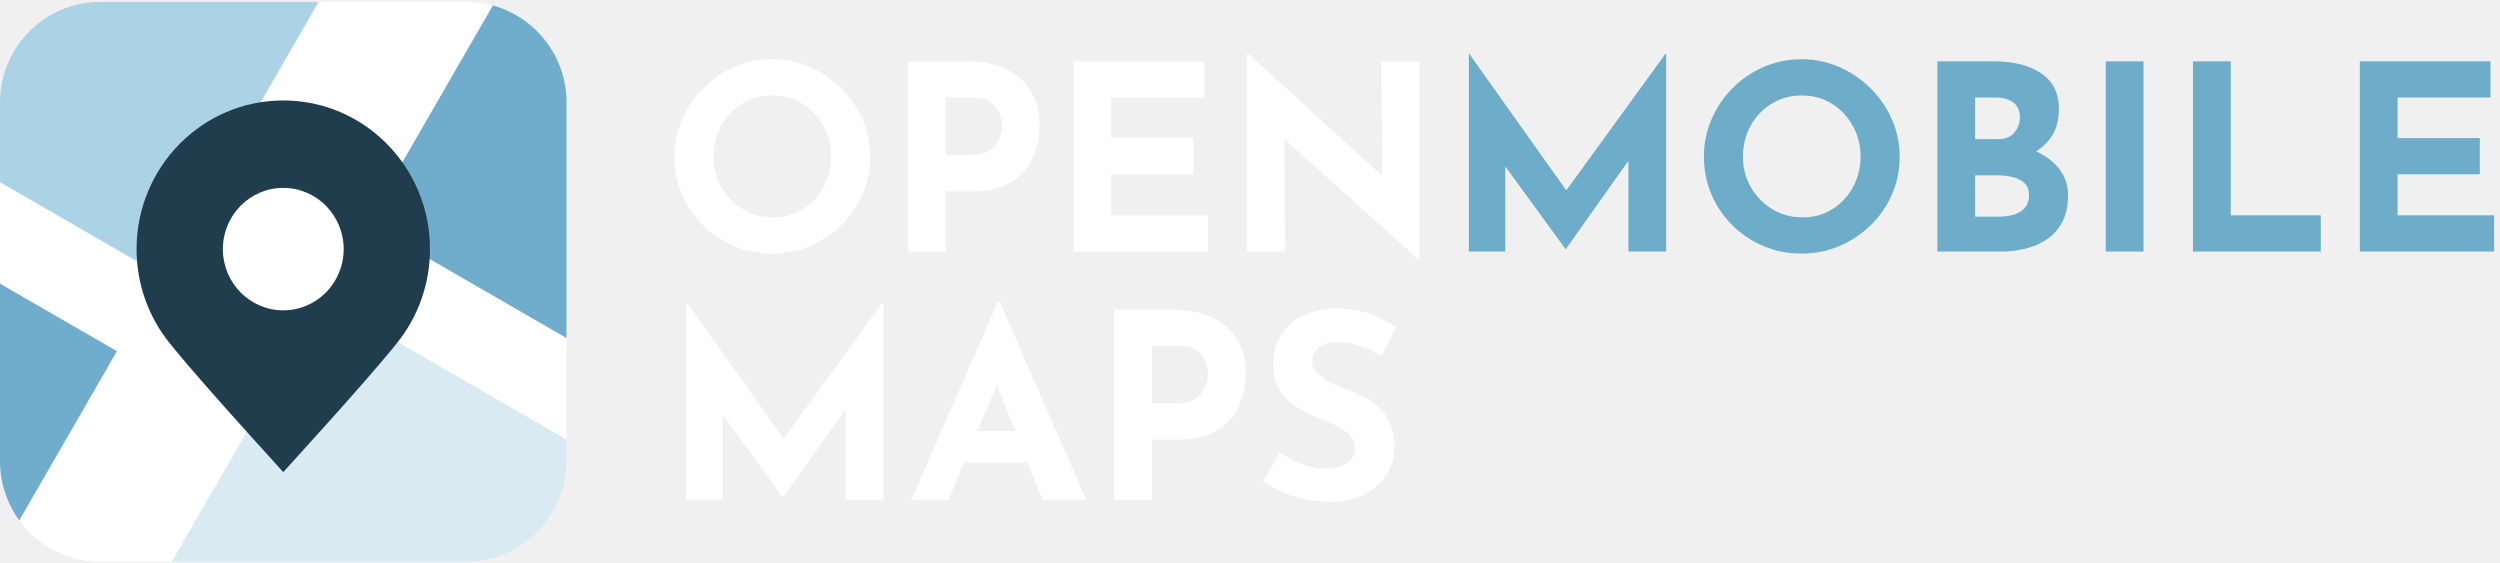
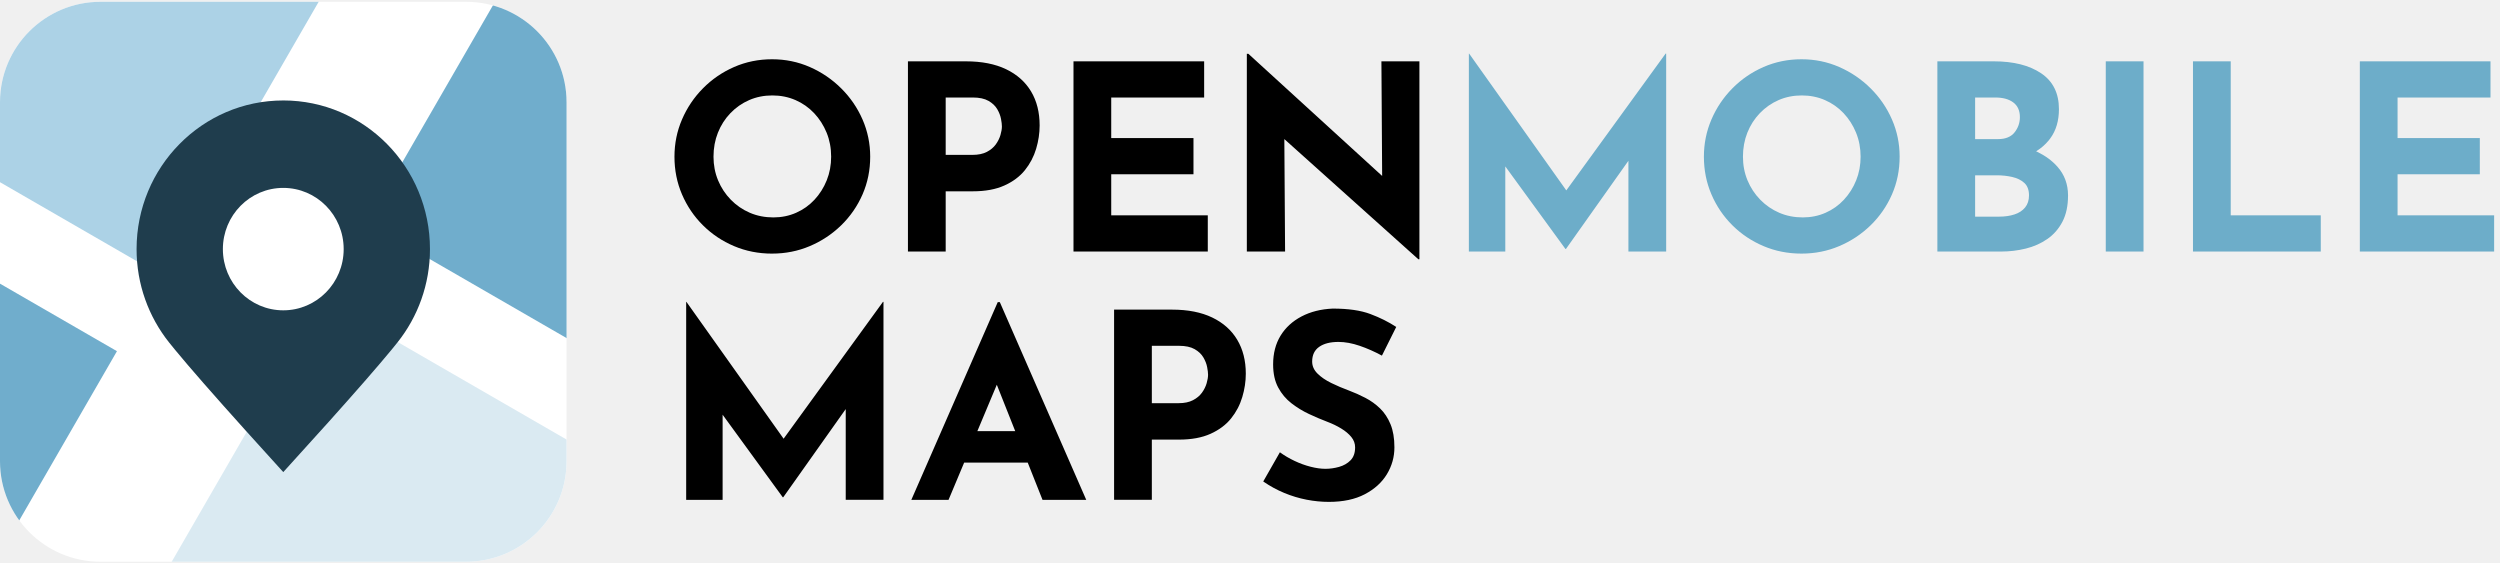
<svg xmlns="http://www.w3.org/2000/svg" xmlns:xlink="http://www.w3.org/1999/xlink" width="200" height="45" viewBox="0 0 200 45">
  <defs>
    <rect id="nb8998117a" width="45.324" height="44.795" x="0" y=".144" rx="8.041" />
  </defs>
  <g fill="none" fill-rule="evenodd">
    <g>
      <g>
        <g fill-rule="nonzero">
-           <path fill="#FFF" d="M7.809 16.002c1.069 0 2.075-.2 3.019-.6.944-.4 1.78-.954 2.51-1.664.728-.71 1.297-1.533 1.707-2.47.41-.938.614-1.944.614-3.019 0-1.047-.205-2.04-.614-2.977-.41-.937-.979-1.768-1.708-2.491-.729-.724-1.565-1.292-2.509-1.706-.944-.413-1.95-.62-3.02-.62-1.082 0-2.096.207-3.04.62-.944.414-1.773.982-2.488 1.706-.715.723-1.274 1.554-1.676 2.49C.2 6.21 0 7.202 0 8.25c0 1.075.201 2.081.604 3.018.402.938.961 1.761 1.676 2.471.715.71 1.544 1.265 2.488 1.664.944.4 1.958.6 3.04.6zm.104-2.895c-.68 0-1.309-.124-1.885-.372-.576-.248-1.083-.596-1.52-1.044-.437-.448-.777-.964-1.02-1.55-.243-.586-.365-1.217-.365-1.892 0-.69.118-1.33.354-1.923.236-.592.57-1.113 1-1.56.43-.449.93-.797 1.5-1.045.568-.248 1.186-.372 1.852-.372.667 0 1.285.124 1.854.372.569.248 1.065.596 1.489 1.044.423.448.756.969 1 1.561.242.593.363 1.234.363 1.923 0 .675-.118 1.306-.354 1.892-.236.586-.562 1.102-.978 1.55-.417.448-.906.796-1.468 1.044-.562.248-1.17.372-1.822.372zm13.785 2.73v-4.818h2.165c1 0 1.843-.155 2.53-.465.687-.31 1.236-.72 1.645-1.23.41-.51.708-1.078.896-1.706.187-.627.28-1.25.28-1.87 0-1.048-.228-1.954-.686-2.72-.459-.764-1.125-1.357-2-1.777-.874-.42-1.943-.63-3.206-.63h-4.644v15.216h3.02zm2.144-7.733h-2.144v-4.59h2.165c.528 0 .948.09 1.26.27.312.179.545.4.698.661.152.262.253.52.301.775.05.255.073.459.073.61 0 .193-.038.42-.114.682-.077.262-.201.514-.375.755s-.413.441-.718.6c-.306.158-.688.237-1.146.237zm18.824 7.733v-2.895h-7.725V9.655h6.58V6.76h-6.58V3.515h7.434V.62H31.922v15.217h10.744zm16.93.62V.62h-3.04l.059 9.169L45.915.02h-.125v15.816h3.06l-.06-8.995 10.722 9.615h.083z" transform="translate(-18 -22) translate(18 22) translate(53.957 4.286)" />
+           <path fill="#000" d="M7.809 16.002c1.069 0 2.075-.2 3.019-.6.944-.4 1.78-.954 2.51-1.664.728-.71 1.297-1.533 1.707-2.47.41-.938.614-1.944.614-3.019 0-1.047-.205-2.04-.614-2.977-.41-.937-.979-1.768-1.708-2.491-.729-.724-1.565-1.292-2.509-1.706-.944-.413-1.95-.62-3.02-.62-1.082 0-2.096.207-3.04.62-.944.414-1.773.982-2.488 1.706-.715.723-1.274 1.554-1.676 2.49C.2 6.21 0 7.202 0 8.25c0 1.075.201 2.081.604 3.018.402.938.961 1.761 1.676 2.471.715.71 1.544 1.265 2.488 1.664.944.4 1.958.6 3.04.6zm.104-2.895c-.68 0-1.309-.124-1.885-.372-.576-.248-1.083-.596-1.52-1.044-.437-.448-.777-.964-1.02-1.55-.243-.586-.365-1.217-.365-1.892 0-.69.118-1.33.354-1.923.236-.592.57-1.113 1-1.56.43-.449.93-.797 1.5-1.045.568-.248 1.186-.372 1.852-.372.667 0 1.285.124 1.854.372.569.248 1.065.596 1.489 1.044.423.448.756.969 1 1.561.242.593.363 1.234.363 1.923 0 .675-.118 1.306-.354 1.892-.236.586-.562 1.102-.978 1.55-.417.448-.906.796-1.468 1.044-.562.248-1.17.372-1.822.372zm13.785 2.73v-4.818h2.165c1 0 1.843-.155 2.53-.465.687-.31 1.236-.72 1.645-1.23.41-.51.708-1.078.896-1.706.187-.627.28-1.25.28-1.87 0-1.048-.228-1.954-.686-2.72-.459-.764-1.125-1.357-2-1.777-.874-.42-1.943-.63-3.206-.63h-4.644v15.216h3.02zm2.144-7.733h-2.144v-4.59h2.165c.528 0 .948.09 1.26.27.312.179.545.4.698.661.152.262.253.52.301.775.05.255.073.459.073.61 0 .193-.038.42-.114.682-.077.262-.201.514-.375.755s-.413.441-.718.6c-.306.158-.688.237-1.146.237zm18.824 7.733v-2.895h-7.725V9.655h6.58V6.76h-6.58V3.515h7.434V.62H31.922v15.217h10.744zm16.93.62V.62h-3.04l.059 9.169L45.915.02h-.125v15.816h3.06l-.06-8.995 10.722 9.615h.083z" transform="translate(-18 -22) translate(18 22) translate(53.957 4.286)" />
          <path fill="#6DADC9" d="M66.467 15.837v-6.81l4.81 6.603h.042l4.997-7.053v7.26h3.02V0h-.042l-7.947 10.946L63.573 0h-.021v15.837h2.915zm23.697.165c1.069 0 2.075-.2 3.019-.6.944-.4 1.78-.954 2.51-1.664.728-.71 1.297-1.533 1.707-2.47.41-.938.614-1.944.614-3.019 0-1.047-.205-2.04-.614-2.977-.41-.937-.979-1.768-1.708-2.491-.729-.724-1.565-1.292-2.509-1.706-.944-.413-1.95-.62-3.02-.62-1.082 0-2.096.207-3.04.62-.943.414-1.773.982-2.488 1.706-.715.723-1.274 1.554-1.676 2.49-.403.938-.604 1.93-.604 2.978 0 1.075.201 2.081.604 3.018.402.938.961 1.761 1.676 2.471.715.71 1.545 1.265 2.489 1.664.943.4 1.957.6 3.04.6zm.104-2.895c-.68 0-1.309-.124-1.885-.372-.576-.248-1.082-.596-1.52-1.044-.437-.448-.777-.964-1.02-1.55-.243-.586-.364-1.217-.364-1.892 0-.69.118-1.33.353-1.923.236-.592.57-1.113 1-1.56.43-.449.93-.797 1.5-1.045.568-.248 1.186-.372 1.853-.372.666 0 1.284.124 1.853.372s1.065.596 1.489 1.044c.423.448.756.969 1 1.561.242.593.364 1.234.364 1.923 0 .675-.118 1.306-.354 1.892-.236.586-.563 1.102-.98 1.55-.416.448-.905.796-1.467 1.044s-1.17.372-1.822.372zm15.867 2.73c.68 0 1.34-.08 1.978-.238.639-.159 1.211-.414 1.718-.765.507-.352.91-.813 1.208-1.385.298-.572.447-1.272.447-2.099 0-.896-.284-1.664-.853-2.305-.427-.48-.97-.878-1.626-1.192l-.076-.034.039-.023c.37-.232.689-.511.96-.837l.13-.167c.465-.628.698-1.41.698-2.347 0-1.268-.472-2.223-1.416-2.863-.944-.641-2.214-.962-3.81-.962h-4.499v15.217h5.102zm-.25-8.994h-1.832V3.515h1.624c.597 0 1.072.13 1.426.392.354.262.531.655.531 1.179 0 .455-.142.861-.427 1.22-.284.358-.725.537-1.322.537zm.104 6.202h-1.936V9.738h1.728c.43 0 .843.044 1.239.134.396.09.718.248.968.475.25.228.375.562.375 1.003 0 .386-.104.707-.312.962-.209.255-.493.44-.854.558-.361.117-.764.175-1.208.175zm11.536 2.792V.62h-3.02v15.217h3.02zm14.18 0v-2.895h-7.204V.62h-3.02v15.217h10.225zm13.869 0v-2.895h-7.726V9.655h6.58V6.76h-6.58V3.515h7.434V.62H134.83v15.217h10.745z" transform="translate(-18 -22) translate(18 22) translate(53.957 4.286)" />
-           <path fill="#FFF" d="M3.852 35.7v-6.81l4.81 6.604h.042l4.997-7.054v7.26h3.02V19.865h-.042L8.732 30.811.958 19.864H.937v15.837h2.915zm18.075 0l1.248-2.976h5.087l1.182 2.977h3.498l-6.913-15.816h-.167L18.95 35.701h2.978zm5.333-5.498h-3.027l1.555-3.71 1.472 3.71zM38.19 35.7v-4.817h2.165c1 0 1.843-.155 2.53-.465.687-.31 1.236-.72 1.645-1.23.41-.51.708-1.08.895-1.706.188-.627.282-1.251.282-1.871 0-1.048-.23-1.954-.688-2.719-.458-.765-1.124-1.358-1.999-1.778-.874-.42-1.943-.63-3.206-.63H35.17V35.7h3.02zm2.144-7.732H38.19v-4.59h2.166c.528 0 .947.09 1.26.269.312.179.545.4.697.661.153.262.254.52.302.776.049.255.073.458.073.61 0 .192-.038.42-.114.682-.077.262-.202.513-.375.754-.174.241-.413.441-.719.6-.305.158-.687.238-1.145.238zm12.015 7.897c1.138 0 2.096-.203 2.874-.61.777-.406 1.367-.94 1.77-1.602.402-.662.603-1.378.603-2.15 0-.73-.104-1.347-.312-1.85-.208-.504-.486-.924-.833-1.262-.347-.337-.739-.62-1.176-.847-.438-.228-.878-.424-1.323-.59-.485-.179-.954-.378-1.405-.599-.451-.22-.82-.472-1.104-.755-.284-.282-.427-.603-.427-.961 0-.524.188-.917.563-1.178.374-.262.888-.393 1.54-.393.528 0 1.094.103 1.698.31.603.207 1.197.469 1.78.786l1.145-2.295c-.61-.4-1.301-.745-2.072-1.034-.77-.29-1.773-.434-3.009-.434-.944.041-1.776.251-2.498.63-.722.38-1.281.893-1.677 1.54-.395.648-.593 1.413-.593 2.295 0 .731.135 1.348.406 1.85.27.504.625.924 1.062 1.262.437.338.906.624 1.406.858.5.234.985.441 1.457.62.403.152.774.33 1.114.538.34.206.611.434.812.682.202.248.302.524.302.827 0 .441-.121.786-.364 1.034s-.549.423-.916.527c-.368.103-.733.155-1.094.155-.36 0-.756-.055-1.187-.166-.43-.11-.857-.265-1.28-.465-.424-.2-.816-.43-1.177-.692l-1.332 2.336c.541.372 1.103.679 1.686.92s1.177.42 1.78.537c.605.118 1.198.176 1.781.176z" transform="translate(-18 -22) translate(18 22) translate(53.957 4.286)" />
+           <path fill="#000" d="M3.852 35.7v-6.81l4.81 6.604h.042l4.997-7.054v7.26h3.02V19.865h-.042L8.732 30.811.958 19.864H.937v15.837h2.915zm18.075 0l1.248-2.976h5.087l1.182 2.977h3.498l-6.913-15.816h-.167L18.95 35.701h2.978zm5.333-5.498h-3.027l1.555-3.71 1.472 3.71zM38.19 35.7v-4.817h2.165c1 0 1.843-.155 2.53-.465.687-.31 1.236-.72 1.645-1.23.41-.51.708-1.08.895-1.706.188-.627.282-1.251.282-1.871 0-1.048-.23-1.954-.688-2.719-.458-.765-1.124-1.358-1.999-1.778-.874-.42-1.943-.63-3.206-.63H35.17V35.7h3.02zm2.144-7.732H38.19v-4.59h2.166c.528 0 .947.09 1.26.269.312.179.545.4.697.661.153.262.254.52.302.776.049.255.073.458.073.61 0 .192-.038.42-.114.682-.077.262-.202.513-.375.754-.174.241-.413.441-.719.6-.305.158-.687.238-1.145.238zm12.015 7.897c1.138 0 2.096-.203 2.874-.61.777-.406 1.367-.94 1.77-1.602.402-.662.603-1.378.603-2.15 0-.73-.104-1.347-.312-1.85-.208-.504-.486-.924-.833-1.262-.347-.337-.739-.62-1.176-.847-.438-.228-.878-.424-1.323-.59-.485-.179-.954-.378-1.405-.599-.451-.22-.82-.472-1.104-.755-.284-.282-.427-.603-.427-.961 0-.524.188-.917.563-1.178.374-.262.888-.393 1.54-.393.528 0 1.094.103 1.698.31.603.207 1.197.469 1.78.786l1.145-2.295c-.61-.4-1.301-.745-2.072-1.034-.77-.29-1.773-.434-3.009-.434-.944.041-1.776.251-2.498.63-.722.38-1.281.893-1.677 1.54-.395.648-.593 1.413-.593 2.295 0 .731.135 1.348.406 1.85.27.504.625.924 1.062 1.262.437.338.906.624 1.406.858.5.234.985.441 1.457.62.403.152.774.33 1.114.538.34.206.611.434.812.682.202.248.302.524.302.827 0 .441-.121.786-.364 1.034s-.549.423-.916.527c-.368.103-.733.155-1.094.155-.36 0-.756-.055-1.187-.166-.43-.11-.857-.265-1.28-.465-.424-.2-.816-.43-1.177-.692l-1.332 2.336c.541.372 1.103.679 1.686.92s1.177.42 1.78.537c.605.118 1.198.176 1.781.176z" transform="translate(-18 -22) translate(18 22) translate(53.957 4.286)" />
        </g>
        <g transform="translate(-18 -22) translate(18 22)">
          <mask id="a73i8m5hxb" fill="#fff">
            <use xlink:href="#nb8998117a" />
          </mask>
          <use fill="#FFF" xlink:href="#nb8998117a" />
          <g mask="url(#a73i8m5hxb)">
            <g>
              <path fill="#ACD2E6" d="M0 40.133H36.028V61.072H0z" transform="rotate(120 29.682 24.385)" />
              <path fill="#70ADCC" d="M0 0H24.165V27.918H0zM43.058 40.133H61.511V61.072H43.058z" transform="rotate(120 29.682 24.385)" />
              <path fill="#DAEAF2" d="M31.195 0H61.511V27.918H31.195z" transform="rotate(120 29.682 24.385)" />
            </g>
          </g>
          <path fill="#1F3D4D" fill-rule="nonzero" d="M22.662 8.036c6.481 0 11.735 5.324 11.735 11.893 0 2.822-.97 5.414-2.59 7.453l-.479.592c-1.073 1.304-2.748 3.227-5.025 5.767l-3.641 4.027-2.998-3.312C17.059 31.561 15.17 29.401 14 27.98l-.479-.59c-1.623-2.04-2.595-4.636-2.595-7.46 0-6.569 5.254-11.893 11.736-11.893zm0 6.996c-2.669 0-4.832 2.192-4.832 4.897 0 2.704 2.163 4.897 4.832 4.897s4.832-2.193 4.832-4.897c0-2.705-2.163-4.897-4.832-4.897z" />
        </g>
      </g>
    </g>
  </g>
</svg>
